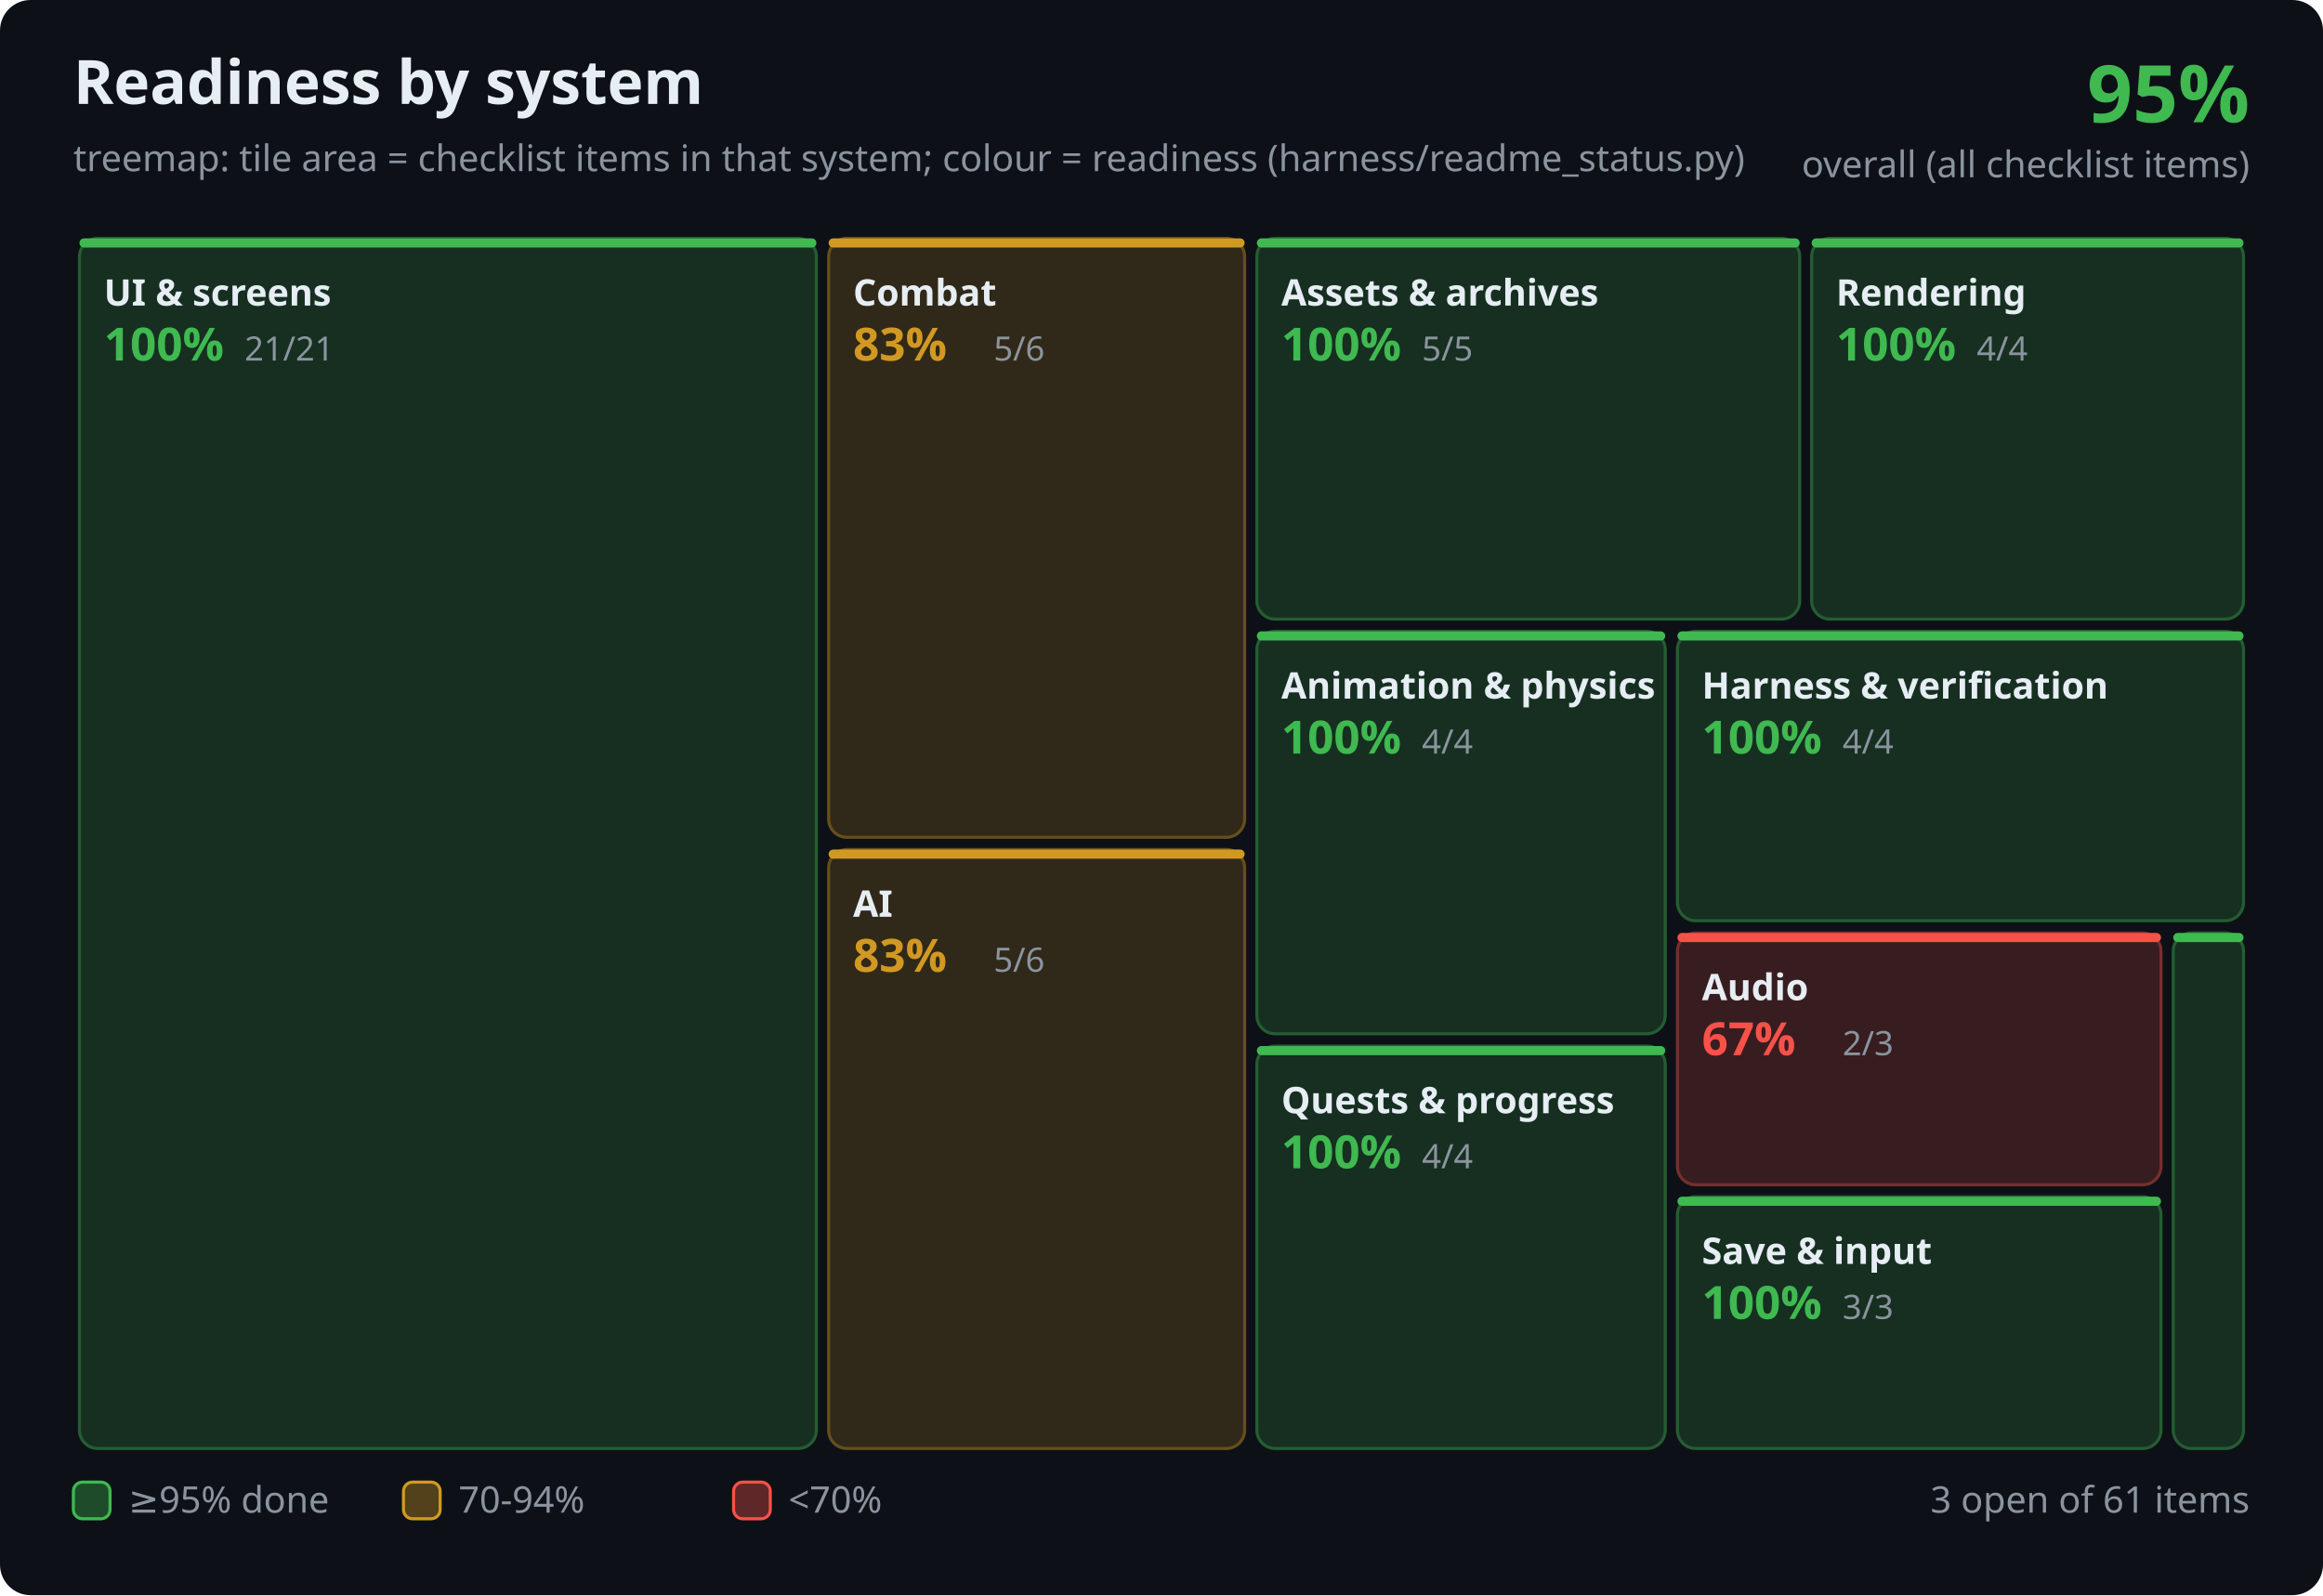
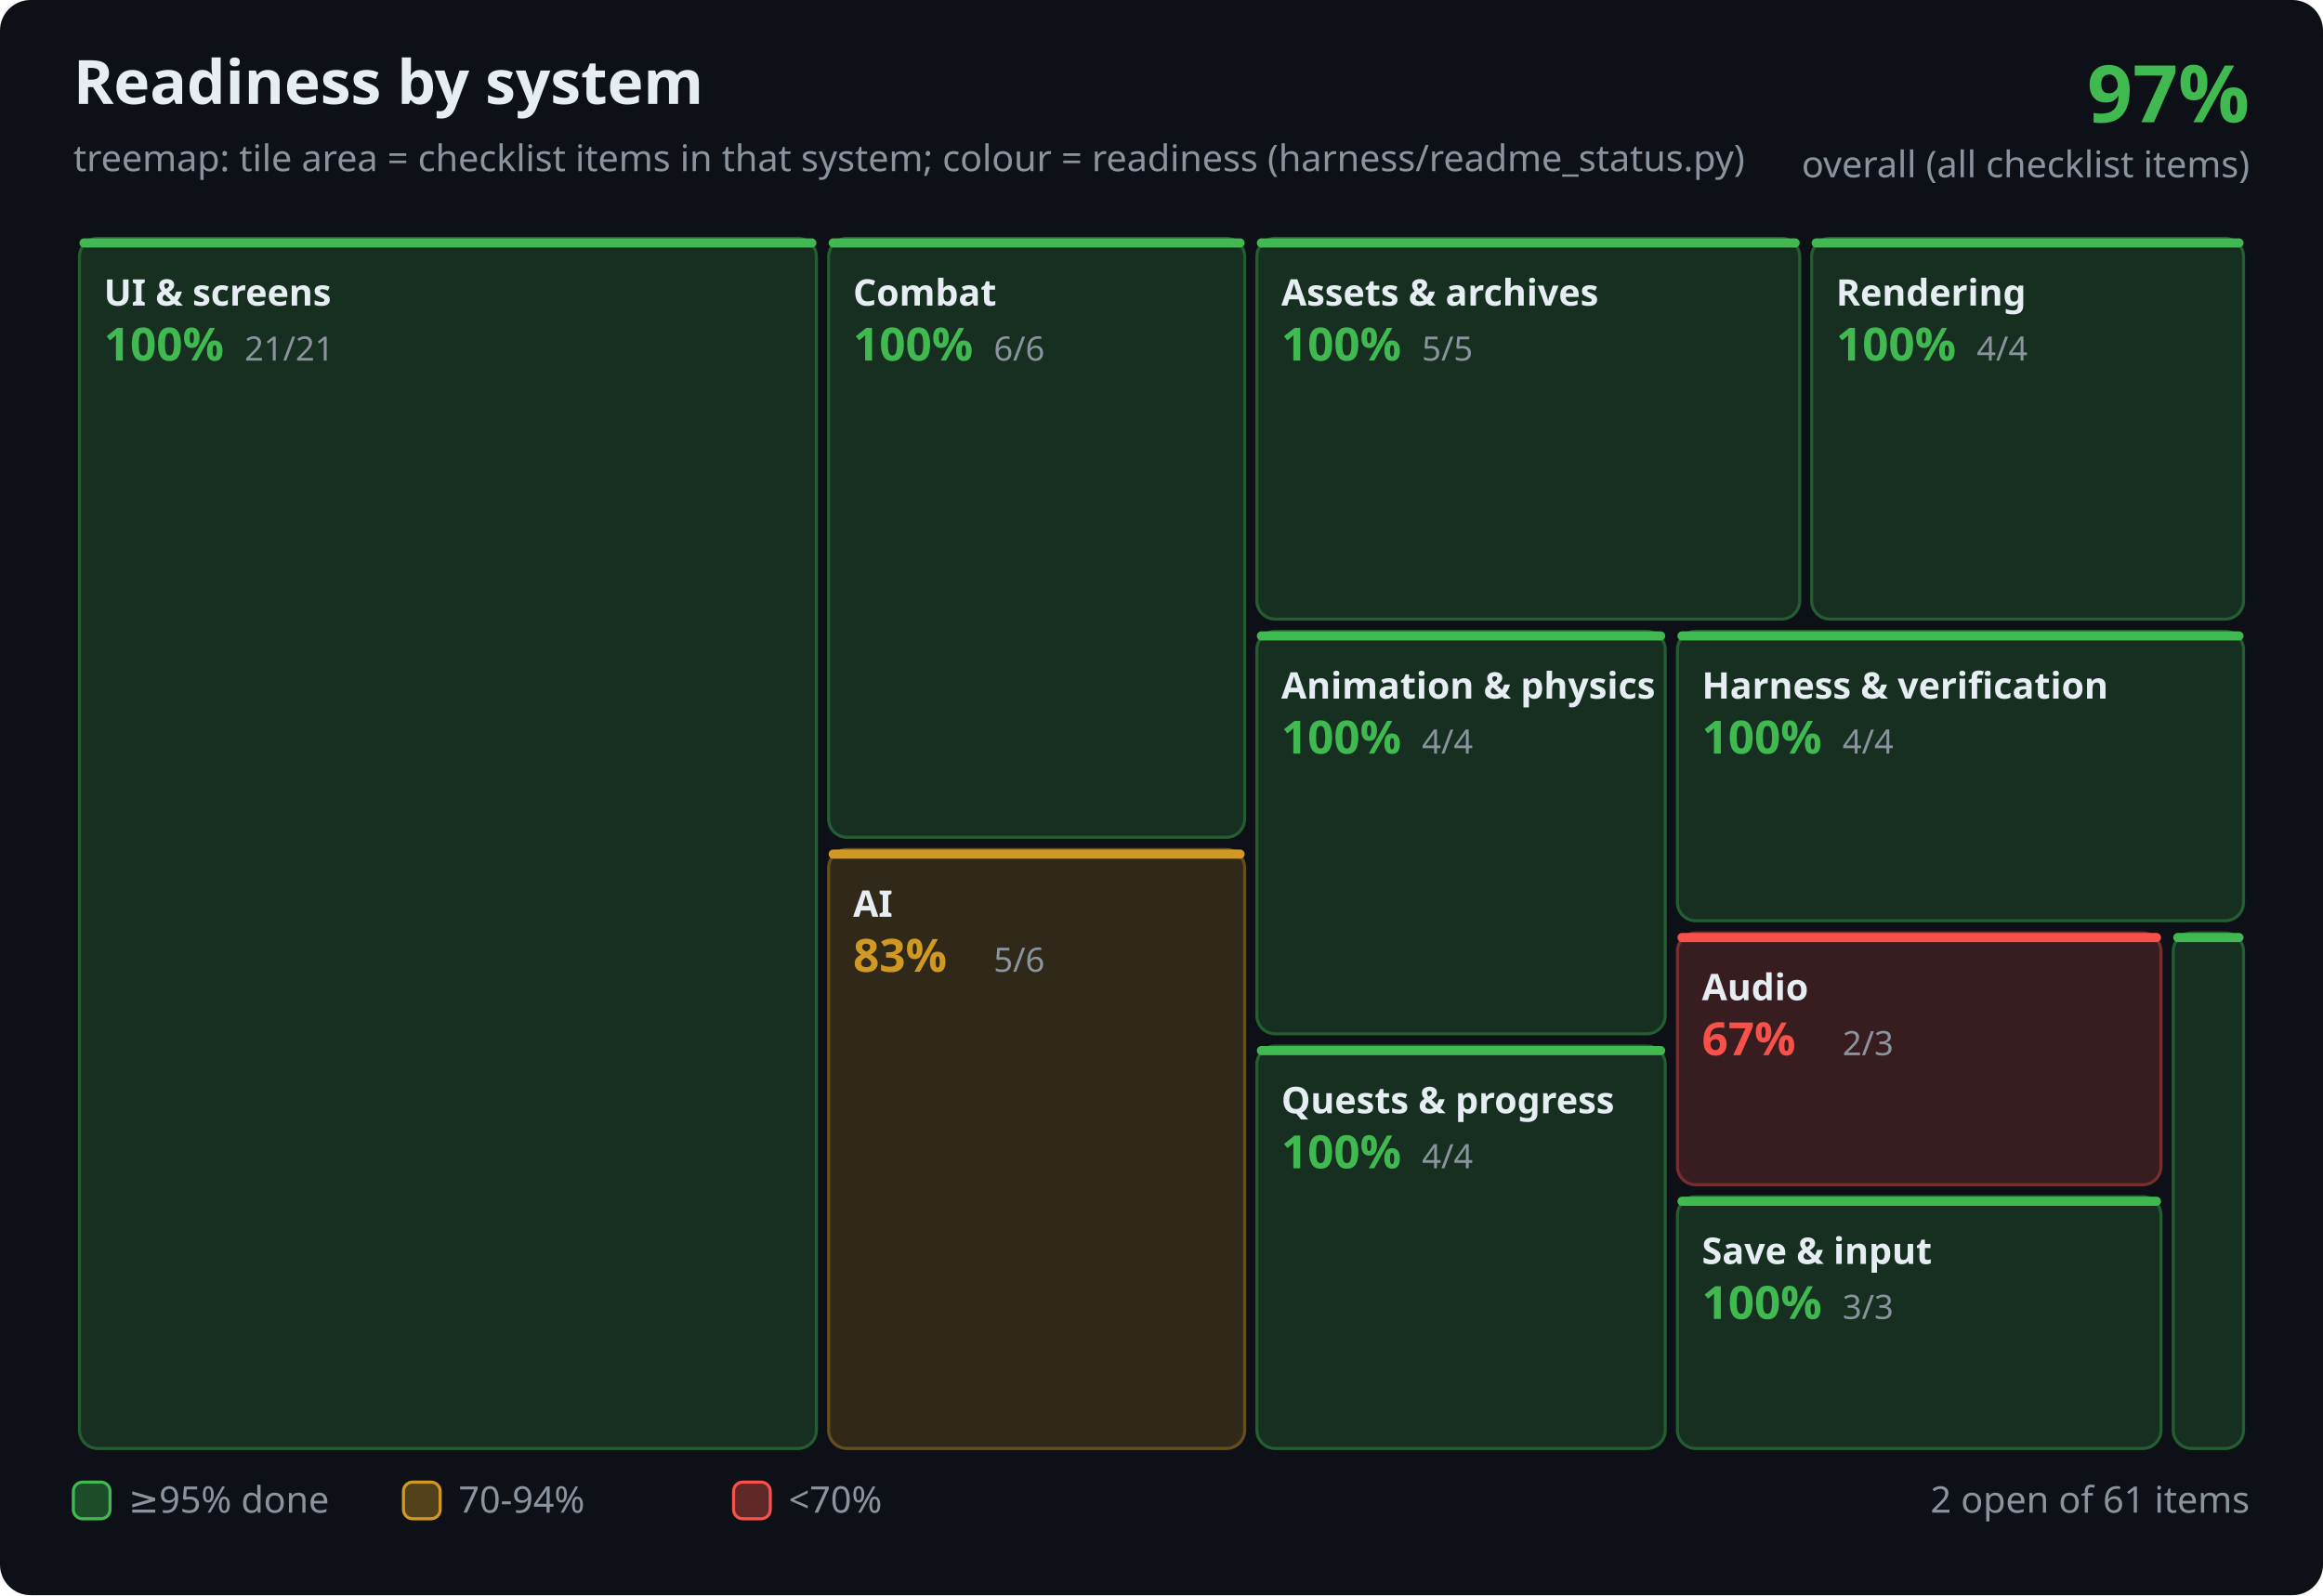
<svg xmlns="http://www.w3.org/2000/svg" width="760" height="522" viewBox="0 0 760 522" font-family="Segoe UI,Ubuntu,sans-serif">
  <rect width="760" height="522" rx="10" fill="#0d1117" />
  <text x="24" y="34" fill="#e6edf3" font-size="20" font-weight="600">Readiness by system</text>
  <text x="24" y="56" fill="#8b949e" font-size="12">treemap: tile area = checklist items in that system; colour = readiness (harness/readme_status.py)</text>
-   <text x="736" y="40" fill="#3fb950" font-size="26" font-weight="700" text-anchor="end">95%</text>
+   <text x="736" y="40" fill="#3fb950" font-size="26" font-weight="700" text-anchor="end">97%</text>
  <text x="736" y="58" fill="#8b949e" font-size="12" text-anchor="end">overall (all checklist items)</text>
  <g>
    <rect x="411.2" y="78.0" width="177.6" height="124.6" rx="6" fill="#162f21" stroke="#245d31" />
    <rect x="411.2" y="78.0" width="177.6" height="3" rx="1.5" fill="#3fb950" />
    <text x="419.2" y="100.0" fill="#e6edf3" font-size="12" font-weight="600">Assets &amp; archives</text>
    <text x="419.2" y="118.0" fill="#3fb950" font-size="15" font-weight="700">100%</text>
    <text x="465.2" y="118.0" fill="#8b949e" font-size="11">5/5</text>
  </g>
  <g>
    <rect x="592.7" y="78.0" width="141.3" height="124.6" rx="6" fill="#162f21" stroke="#245d31" />
    <rect x="592.7" y="78.0" width="141.3" height="3" rx="1.5" fill="#3fb950" />
    <text x="600.7" y="100.0" fill="#e6edf3" font-size="12" font-weight="600">Rendering</text>
    <text x="600.7" y="118.0" fill="#3fb950" font-size="15" font-weight="700">100%</text>
    <text x="646.7" y="118.0" fill="#8b949e" font-size="11">4/4</text>
  </g>
  <g>
    <rect x="411.2" y="206.6" width="133.6" height="131.7" rx="6" fill="#162f21" stroke="#245d31" />
    <rect x="411.2" y="206.6" width="133.6" height="3" rx="1.5" fill="#3fb950" />
    <text x="419.2" y="228.6" fill="#e6edf3" font-size="12" font-weight="600">Animation &amp; physics</text>
    <text x="419.2" y="246.6" fill="#3fb950" font-size="15" font-weight="700">100%</text>
    <text x="465.2" y="246.6" fill="#8b949e" font-size="11">4/4</text>
  </g>
  <g>
-     <rect x="271.1" y="78.0" width="136.1" height="196.0" rx="6" fill="#302919" stroke="#664e1c" />
-     <rect x="271.1" y="78.0" width="136.1" height="3" rx="1.5" fill="#d29922" />
+     <rect x="271.1" y="78.0" width="136.1" height="196.0" rx="6" fill="#162f21" stroke="#245d31" />
+     <rect x="271.1" y="78.0" width="136.1" height="3" rx="1.5" fill="#3fb950" />
    <text x="279.1" y="100.0" fill="#e6edf3" font-size="12" font-weight="600">Combat</text>
-     <text x="279.1" y="118.0" fill="#d29922" font-size="15" font-weight="700">83%</text>
-     <text x="325.1" y="118.0" fill="#8b949e" font-size="11">5/6</text>
+     <text x="279.1" y="118.0" fill="#3fb950" font-size="15" font-weight="700">100%</text>
+     <text x="325.1" y="118.0" fill="#8b949e" font-size="11">6/6</text>
  </g>
  <g>
    <rect x="271.1" y="278.0" width="136.1" height="196.0" rx="6" fill="#302919" stroke="#664e1c" />
    <rect x="271.1" y="278.0" width="136.1" height="3" rx="1.5" fill="#d29922" />
    <text x="279.1" y="300.0" fill="#e6edf3" font-size="12" font-weight="600">AI</text>
    <text x="279.1" y="318.0" fill="#d29922" font-size="15" font-weight="700">83%</text>
    <text x="325.1" y="318.0" fill="#8b949e" font-size="11">5/6</text>
  </g>
  <g>
    <rect x="26.0" y="78.0" width="241.1" height="396.0" rx="6" fill="#162f21" stroke="#245d31" />
    <rect x="26.0" y="78.0" width="241.1" height="3" rx="1.5" fill="#3fb950" />
    <text x="34.0" y="100.0" fill="#e6edf3" font-size="12" font-weight="600">UI &amp; screens</text>
    <text x="34.0" y="118.0" fill="#3fb950" font-size="15" font-weight="700">100%</text>
    <text x="80.0" y="118.0" fill="#8b949e" font-size="11">21/21</text>
  </g>
  <g>
    <rect x="411.2" y="342.3" width="133.6" height="131.7" rx="6" fill="#162f21" stroke="#245d31" />
    <rect x="411.2" y="342.3" width="133.6" height="3" rx="1.5" fill="#3fb950" />
    <text x="419.2" y="364.3" fill="#e6edf3" font-size="12" font-weight="600">Quests &amp; progress</text>
    <text x="419.2" y="382.3" fill="#3fb950" font-size="15" font-weight="700">100%</text>
    <text x="465.2" y="382.3" fill="#8b949e" font-size="11">4/4</text>
  </g>
  <g>
    <rect x="548.8" y="305.3" width="158.2" height="82.4" rx="6" fill="#371d20" stroke="#772e2e" />
    <rect x="548.8" y="305.3" width="158.2" height="3" rx="1.5" fill="#f85149" />
    <text x="556.8" y="327.3" fill="#e6edf3" font-size="12" font-weight="600">Audio</text>
    <text x="556.8" y="345.3" fill="#f85149" font-size="15" font-weight="700">67%</text>
    <text x="602.8" y="345.3" fill="#8b949e" font-size="11">2/3</text>
  </g>
  <g>
    <rect x="548.8" y="391.6" width="158.2" height="82.4" rx="6" fill="#162f21" stroke="#245d31" />
    <rect x="548.8" y="391.6" width="158.2" height="3" rx="1.5" fill="#3fb950" />
    <text x="556.8" y="413.6" fill="#e6edf3" font-size="12" font-weight="600">Save &amp; input</text>
    <text x="556.8" y="431.6" fill="#3fb950" font-size="15" font-weight="700">100%</text>
    <text x="602.8" y="431.6" fill="#8b949e" font-size="11">3/3</text>
  </g>
  <g>
    <rect x="711.0" y="305.3" width="23.0" height="168.7" rx="6" fill="#162f21" stroke="#245d31" />
    <rect x="711.0" y="305.3" width="23.0" height="3" rx="1.5" fill="#3fb950" />
  </g>
  <g>
    <rect x="548.8" y="206.6" width="185.2" height="94.7" rx="6" fill="#162f21" stroke="#245d31" />
    <rect x="548.8" y="206.6" width="185.2" height="3" rx="1.5" fill="#3fb950" />
    <text x="556.8" y="228.6" fill="#e6edf3" font-size="12" font-weight="600">Harness &amp; verification</text>
    <text x="556.8" y="246.6" fill="#3fb950" font-size="15" font-weight="700">100%</text>
    <text x="602.8" y="246.6" fill="#8b949e" font-size="11">4/4</text>
  </g>
  <rect x="24" y="485" width="12" height="12" rx="3" fill="#1e4c2b" stroke="#3fb950" />
  <text x="42" y="495" fill="#8b949e" font-size="12">≥95% done</text>
  <rect x="132" y="485" width="12" height="12" rx="3" fill="#52411b" stroke="#d29922" />
  <text x="150" y="495" fill="#8b949e" font-size="12">70-94%</text>
  <rect x="240" y="485" width="12" height="12" rx="3" fill="#5f2728" stroke="#f85149" />
  <text x="258" y="495" fill="#8b949e" font-size="12">&lt;70%</text>
-   <text x="736" y="495" fill="#8b949e" font-size="12" text-anchor="end">3 open of 61 items</text>
+   <text x="736" y="495" fill="#8b949e" font-size="12" text-anchor="end">2 open of 61 items</text>
</svg>
